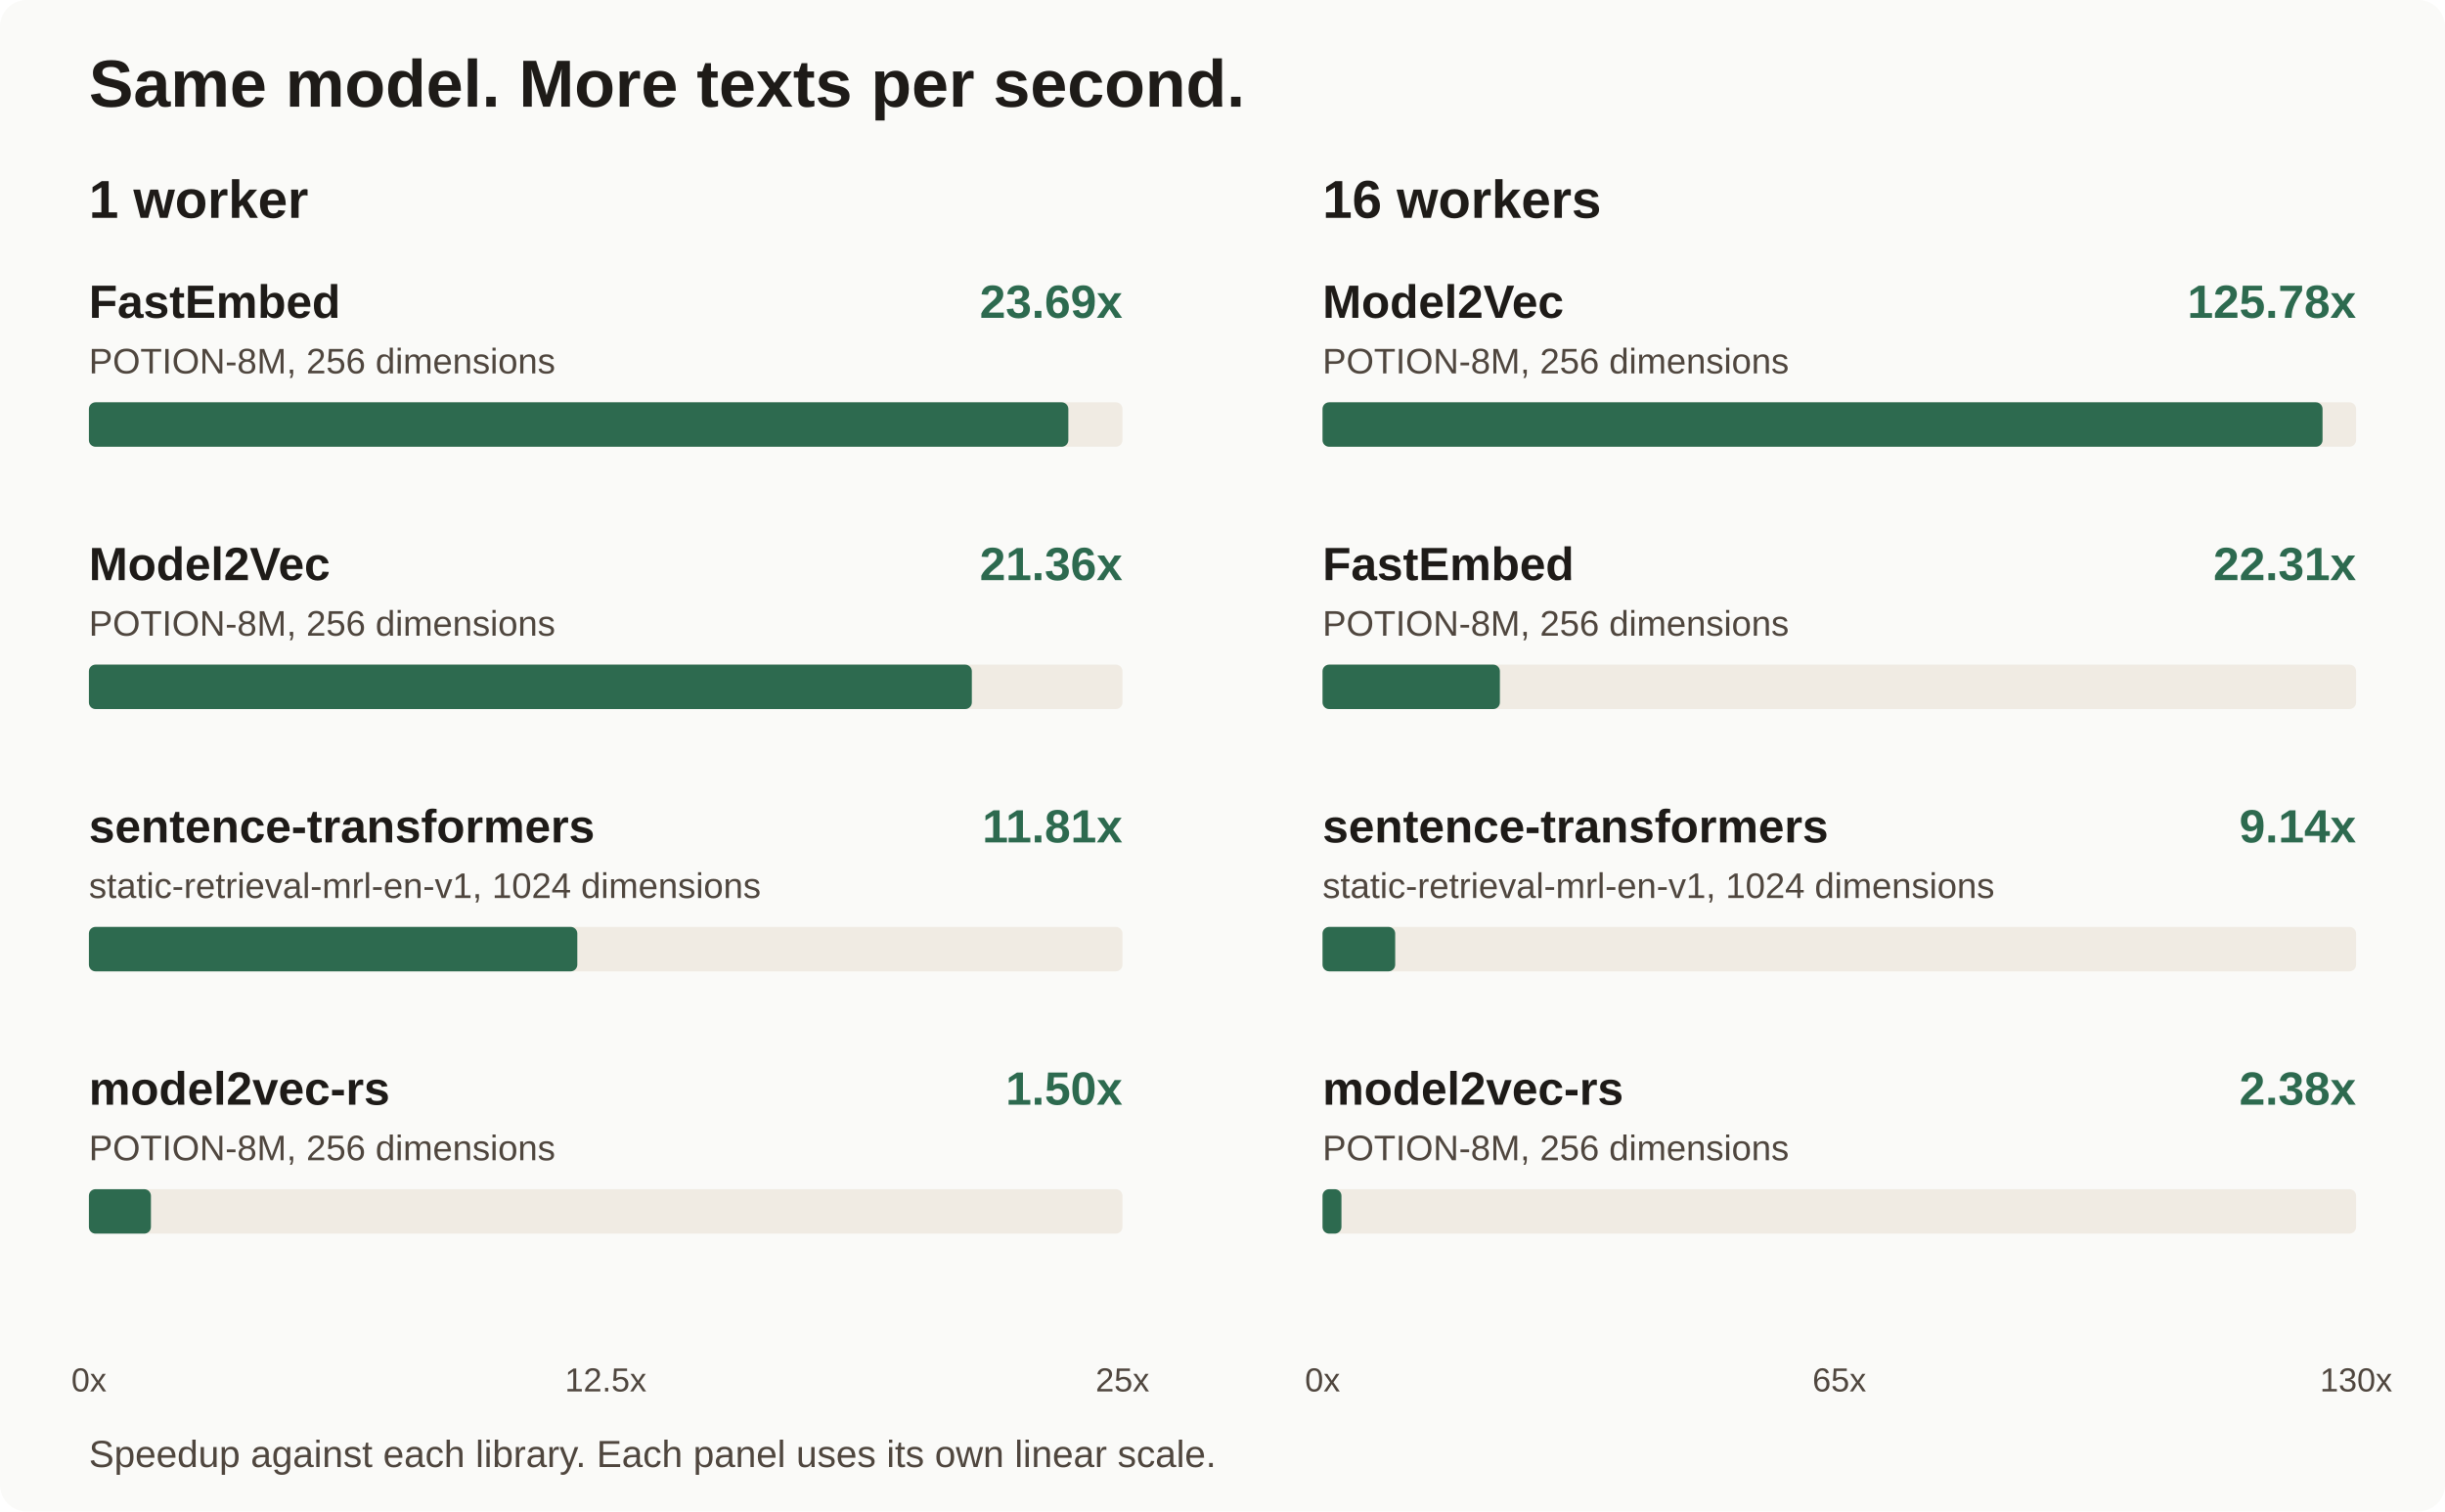
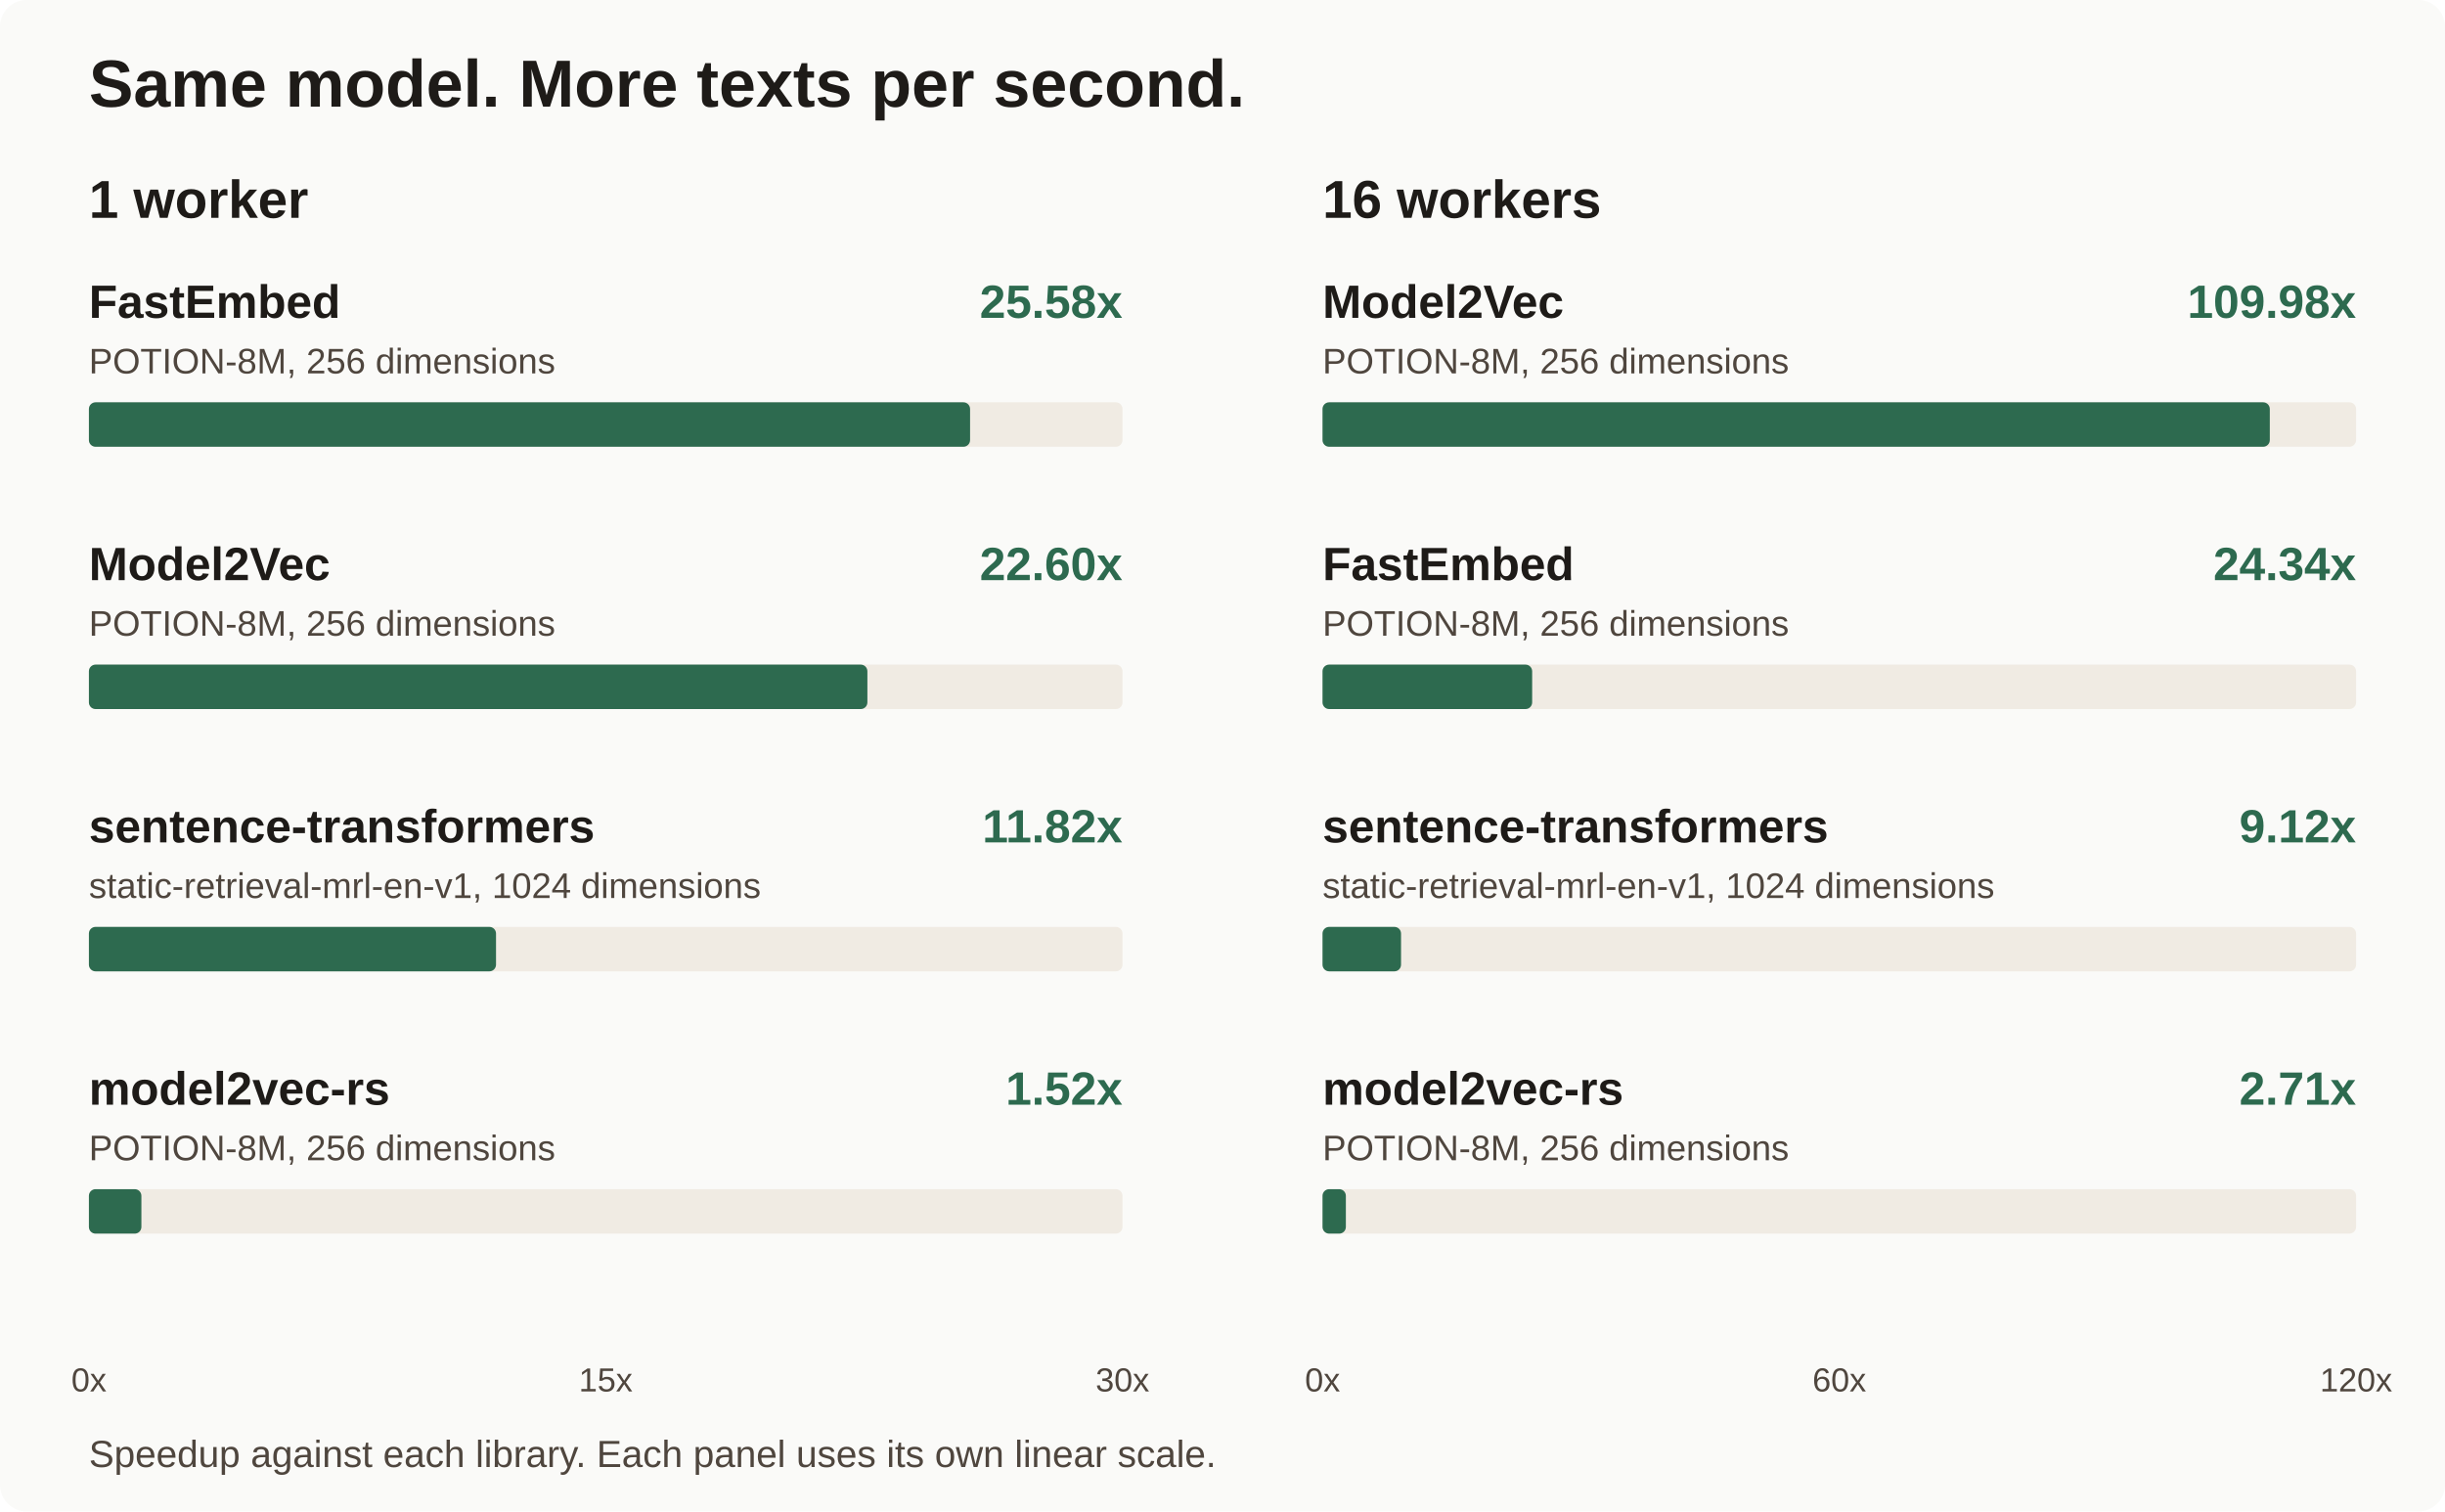
<svg xmlns="http://www.w3.org/2000/svg" width="1100" height="680" viewBox="0 0 1100 680" role="img" aria-labelledby="title desc">
  <rect width="1100" height="680" rx="12" fill="#FAFAF8" />
  <g font-family="Geist, Arial, sans-serif">
    <text x="40" y="48" font-size="30" fill="#1E1B18" font-weight="700" text-anchor="start">Same model. More texts per second.</text>
    <text x="40" y="98" font-size="24" fill="#1E1B18" font-weight="700" text-anchor="start">1 worker</text>
    <text x="40" y="143" font-size="21" fill="#1E1B18" font-weight="700" text-anchor="start">FastEmbed</text>
-     <text x="505" y="143" font-size="21" fill="#2D6A4F" font-weight="700" text-anchor="end">23.69x</text>
+     <text x="505" y="143" font-size="21" fill="#2D6A4F" font-weight="700" text-anchor="end">25.58x</text>
    <text x="40" y="168" font-size="16" fill="#4F463E" font-weight="400" text-anchor="start">POTION-8M, 256 dimensions</text>
    <rect x="40" y="181" width="465" height="20" rx="3" fill="#F0EBE3" />
-     <rect x="40" y="181" width="440.646" height="20" rx="3" fill="#2D6A4F" />
+     <rect x="40" y="181" width="396.435" height="20" rx="3" fill="#2D6A4F" />
    <text x="40" y="261" font-size="21" fill="#1E1B18" font-weight="700" text-anchor="start">Model2Vec</text>
-     <text x="505" y="261" font-size="21" fill="#2D6A4F" font-weight="700" text-anchor="end">21.36x</text>
+     <text x="505" y="261" font-size="21" fill="#2D6A4F" font-weight="700" text-anchor="end">22.60x</text>
    <text x="40" y="286" font-size="16" fill="#4F463E" font-weight="400" text-anchor="start">POTION-8M, 256 dimensions</text>
    <rect x="40" y="299" width="465" height="20" rx="3" fill="#F0EBE3" />
-     <rect x="40" y="299" width="397.226" height="20" rx="3" fill="#2D6A4F" />
+     <rect x="40" y="299" width="350.236" height="20" rx="3" fill="#2D6A4F" />
    <text x="40" y="379" font-size="21" fill="#1E1B18" font-weight="700" text-anchor="start">sentence-transformers</text>
-     <text x="505" y="379" font-size="21" fill="#2D6A4F" font-weight="700" text-anchor="end">11.81x</text>
+     <text x="505" y="379" font-size="21" fill="#2D6A4F" font-weight="700" text-anchor="end">11.82x</text>
    <text x="40" y="404" font-size="16" fill="#4F463E" font-weight="400" text-anchor="start">static-retrieval-mrl-en-v1, 1024 dimensions</text>
    <rect x="40" y="417" width="465" height="20" rx="3" fill="#F0EBE3" />
-     <rect x="40" y="417" width="219.726" height="20" rx="3" fill="#2D6A4F" />
+     <rect x="40" y="417" width="183.160" height="20" rx="3" fill="#2D6A4F" />
    <text x="40" y="497" font-size="21" fill="#1E1B18" font-weight="700" text-anchor="start">model2vec-rs</text>
-     <text x="505" y="497" font-size="21" fill="#2D6A4F" font-weight="700" text-anchor="end">1.50x</text>
+     <text x="505" y="497" font-size="21" fill="#2D6A4F" font-weight="700" text-anchor="end">1.52x</text>
    <text x="40" y="522" font-size="16" fill="#4F463E" font-weight="400" text-anchor="start">POTION-8M, 256 dimensions</text>
    <rect x="40" y="535" width="465" height="20" rx="3" fill="#F0EBE3" />
-     <rect x="40" y="535" width="27.901" height="20" rx="3" fill="#2D6A4F" />
+     <rect x="40" y="535" width="23.612" height="20" rx="3" fill="#2D6A4F" />
    <text x="40" y="626" font-size="15" fill="#4F463E" font-weight="400" text-anchor="middle">0x</text>
-     <text x="272.5" y="626" font-size="15" fill="#4F463E" font-weight="400" text-anchor="middle">12.5x</text>
-     <text x="505" y="626" font-size="15" fill="#4F463E" font-weight="400" text-anchor="middle">25x</text>
+     <text x="272.5" y="626" font-size="15" fill="#4F463E" font-weight="400" text-anchor="middle">15x</text>
+     <text x="505" y="626" font-size="15" fill="#4F463E" font-weight="400" text-anchor="middle">30x</text>
    <text x="595" y="98" font-size="24" fill="#1E1B18" font-weight="700" text-anchor="start">16 workers</text>
    <text x="595" y="143" font-size="21" fill="#1E1B18" font-weight="700" text-anchor="start">Model2Vec</text>
-     <text x="1060" y="143" font-size="21" fill="#2D6A4F" font-weight="700" text-anchor="end">125.78x</text>
+     <text x="1060" y="143" font-size="21" fill="#2D6A4F" font-weight="700" text-anchor="end">109.98x</text>
    <text x="595" y="168" font-size="16" fill="#4F463E" font-weight="400" text-anchor="start">POTION-8M, 256 dimensions</text>
    <rect x="595" y="181" width="465" height="20" rx="3" fill="#F0EBE3" />
-     <rect x="595" y="181" width="449.907" height="20" rx="3" fill="#2D6A4F" />
+     <rect x="595" y="181" width="426.182" height="20" rx="3" fill="#2D6A4F" />
    <text x="595" y="261" font-size="21" fill="#1E1B18" font-weight="700" text-anchor="start">FastEmbed</text>
-     <text x="1060" y="261" font-size="21" fill="#2D6A4F" font-weight="700" text-anchor="end">22.31x</text>
+     <text x="1060" y="261" font-size="21" fill="#2D6A4F" font-weight="700" text-anchor="end">24.34x</text>
    <text x="595" y="286" font-size="16" fill="#4F463E" font-weight="400" text-anchor="start">POTION-8M, 256 dimensions</text>
    <rect x="595" y="299" width="465" height="20" rx="3" fill="#F0EBE3" />
-     <rect x="595" y="299" width="79.797" height="20" rx="3" fill="#2D6A4F" />
+     <rect x="595" y="299" width="94.317" height="20" rx="3" fill="#2D6A4F" />
    <text x="595" y="379" font-size="21" fill="#1E1B18" font-weight="700" text-anchor="start">sentence-transformers</text>
-     <text x="1060" y="379" font-size="21" fill="#2D6A4F" font-weight="700" text-anchor="end">9.14x</text>
+     <text x="1060" y="379" font-size="21" fill="#2D6A4F" font-weight="700" text-anchor="end">9.12x</text>
    <text x="595" y="404" font-size="16" fill="#4F463E" font-weight="400" text-anchor="start">static-retrieval-mrl-en-v1, 1024 dimensions</text>
    <rect x="595" y="417" width="465" height="20" rx="3" fill="#F0EBE3" />
-     <rect x="595" y="417" width="32.696" height="20" rx="3" fill="#2D6A4F" />
+     <rect x="595" y="417" width="35.323" height="20" rx="3" fill="#2D6A4F" />
    <text x="595" y="497" font-size="21" fill="#1E1B18" font-weight="700" text-anchor="start">model2vec-rs</text>
-     <text x="1060" y="497" font-size="21" fill="#2D6A4F" font-weight="700" text-anchor="end">2.38x</text>
+     <text x="1060" y="497" font-size="21" fill="#2D6A4F" font-weight="700" text-anchor="end">2.71x</text>
    <text x="595" y="522" font-size="16" fill="#4F463E" font-weight="400" text-anchor="start">POTION-8M, 256 dimensions</text>
    <rect x="595" y="535" width="465" height="20" rx="3" fill="#F0EBE3" />
-     <rect x="595" y="535" width="8.519" height="20" rx="3" fill="#2D6A4F" />
+     <rect x="595" y="535" width="10.502" height="20" rx="3" fill="#2D6A4F" />
    <text x="595" y="626" font-size="15" fill="#4F463E" font-weight="400" text-anchor="middle">0x</text>
-     <text x="827.5" y="626" font-size="15" fill="#4F463E" font-weight="400" text-anchor="middle">65x</text>
-     <text x="1060" y="626" font-size="15" fill="#4F463E" font-weight="400" text-anchor="middle">130x</text>
+     <text x="827.5" y="626" font-size="15" fill="#4F463E" font-weight="400" text-anchor="middle">60x</text>
+     <text x="1060" y="626" font-size="15" fill="#4F463E" font-weight="400" text-anchor="middle">120x</text>
    <text x="40" y="660" font-size="17" fill="#4F463E" font-weight="400" text-anchor="start">Speedup against each library. Each panel uses its own linear scale.</text>
  </g>
</svg>
